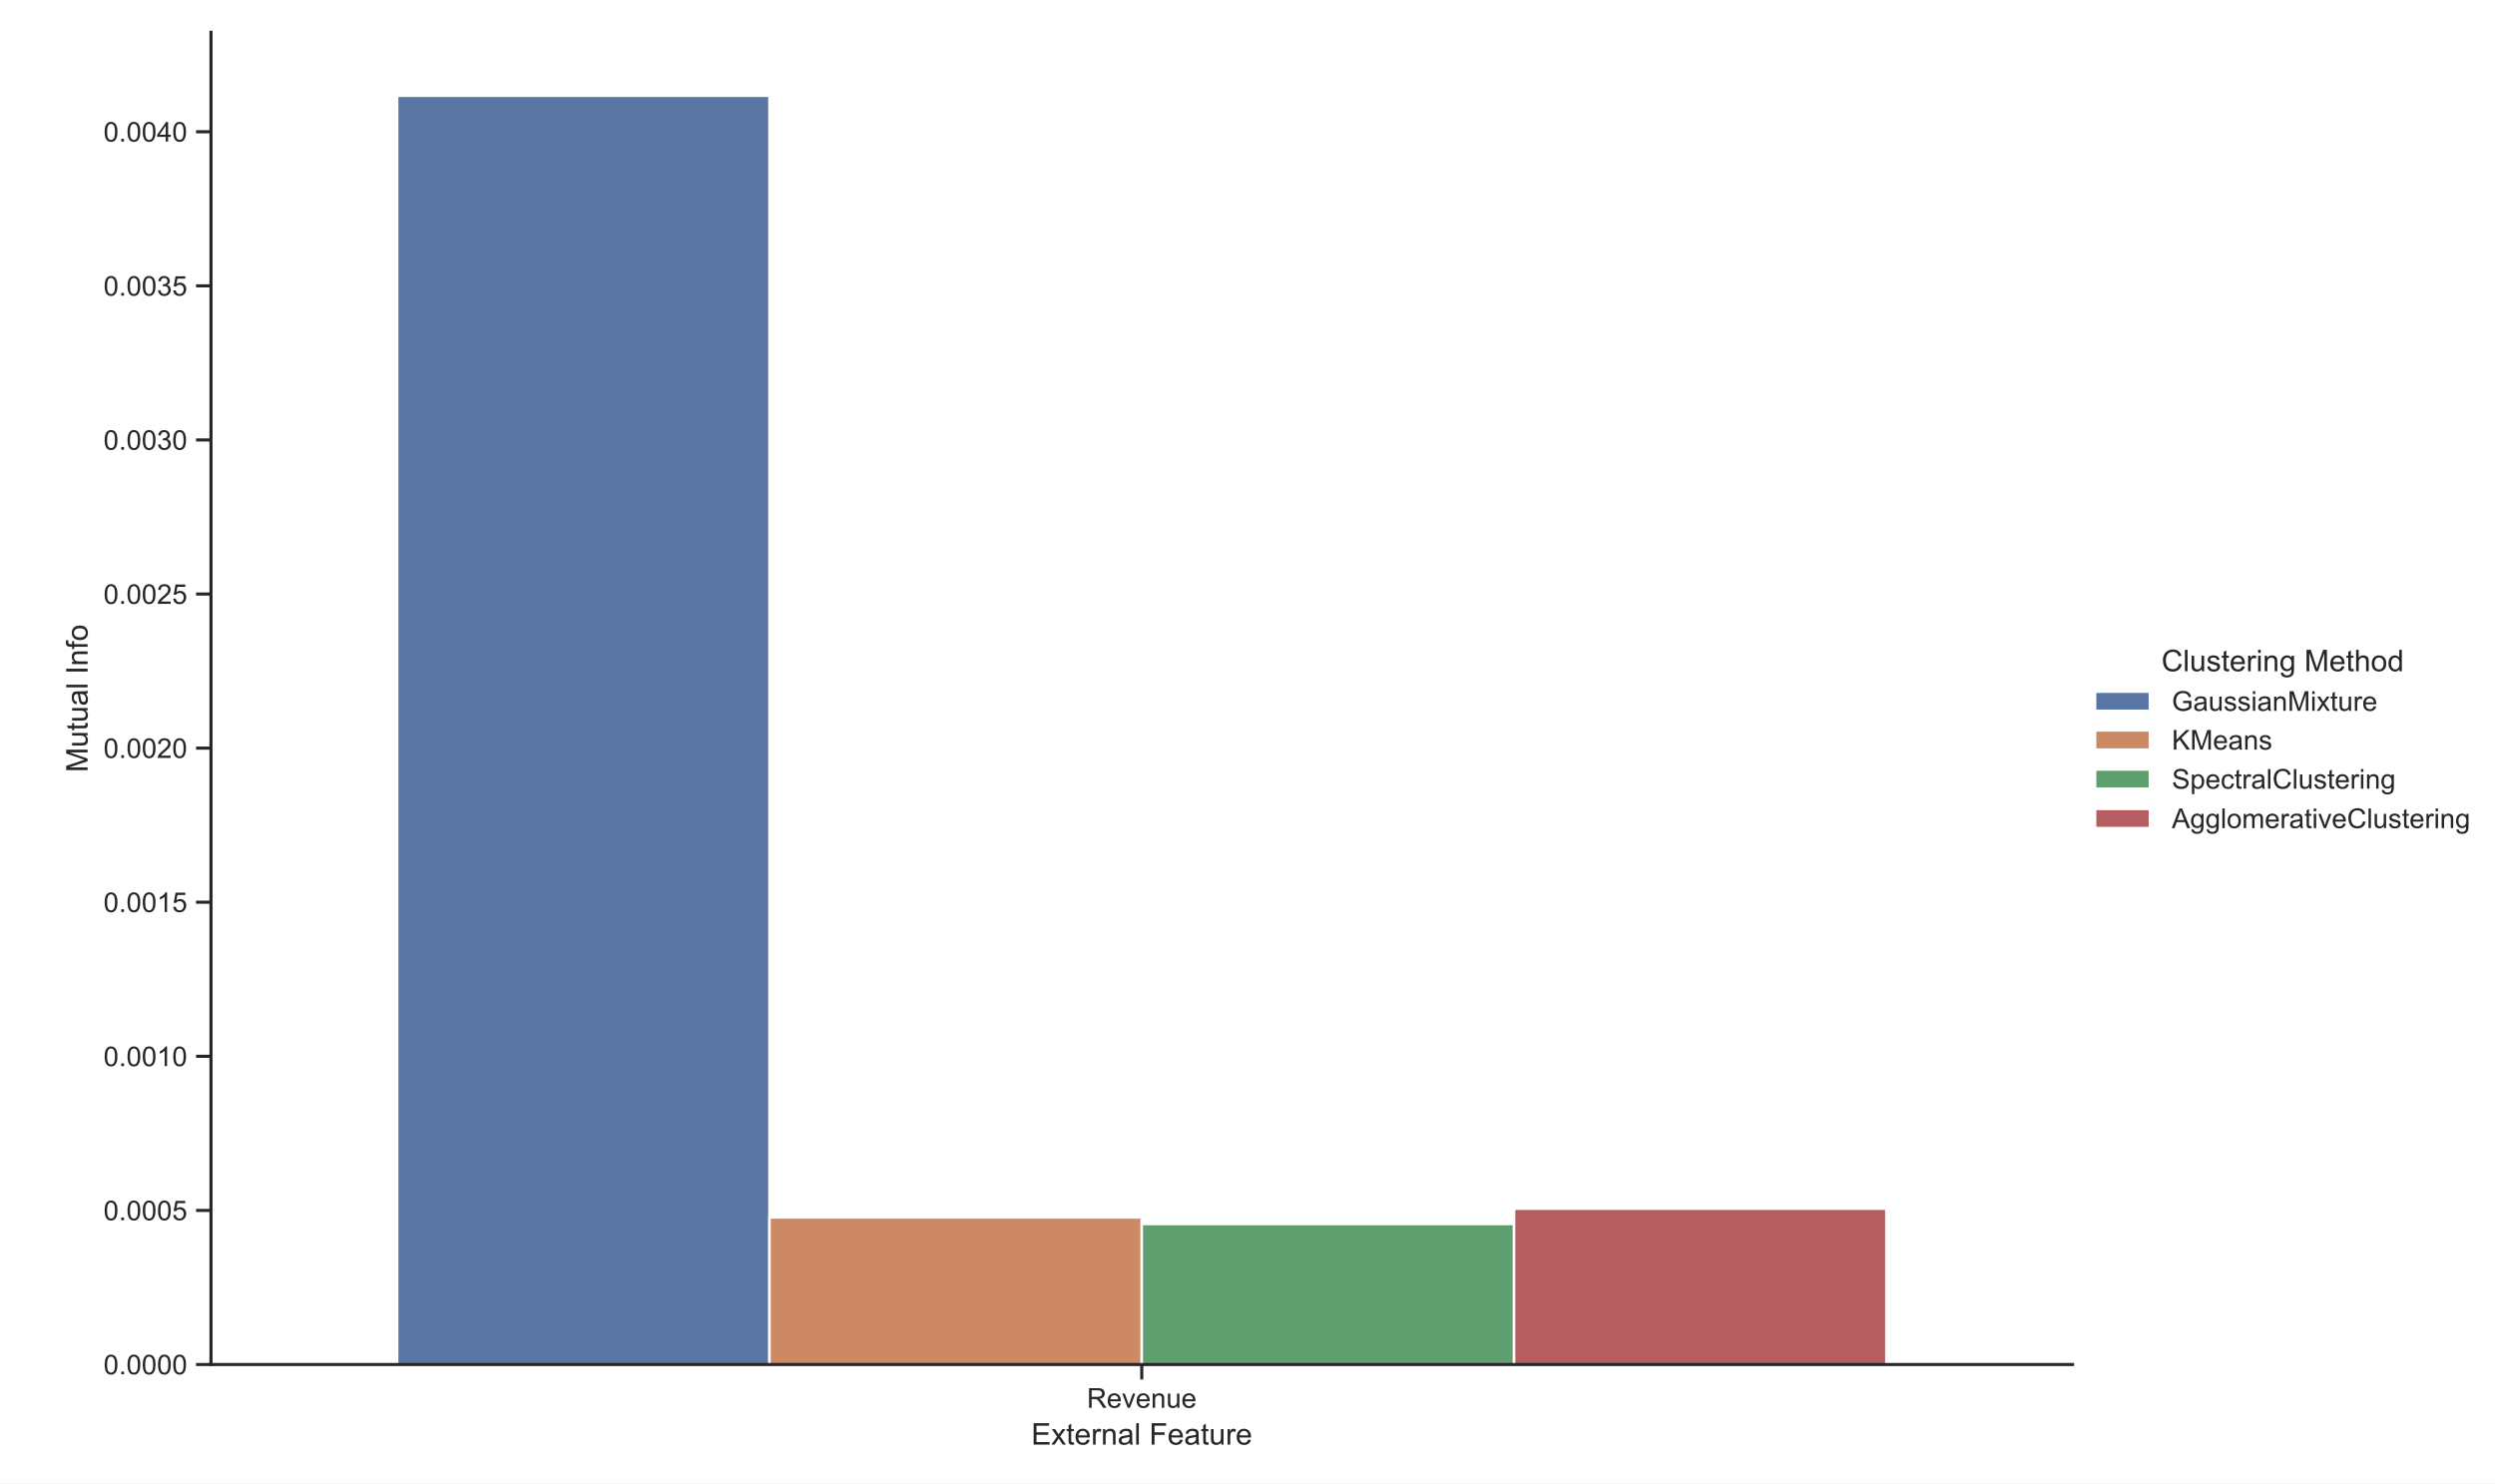
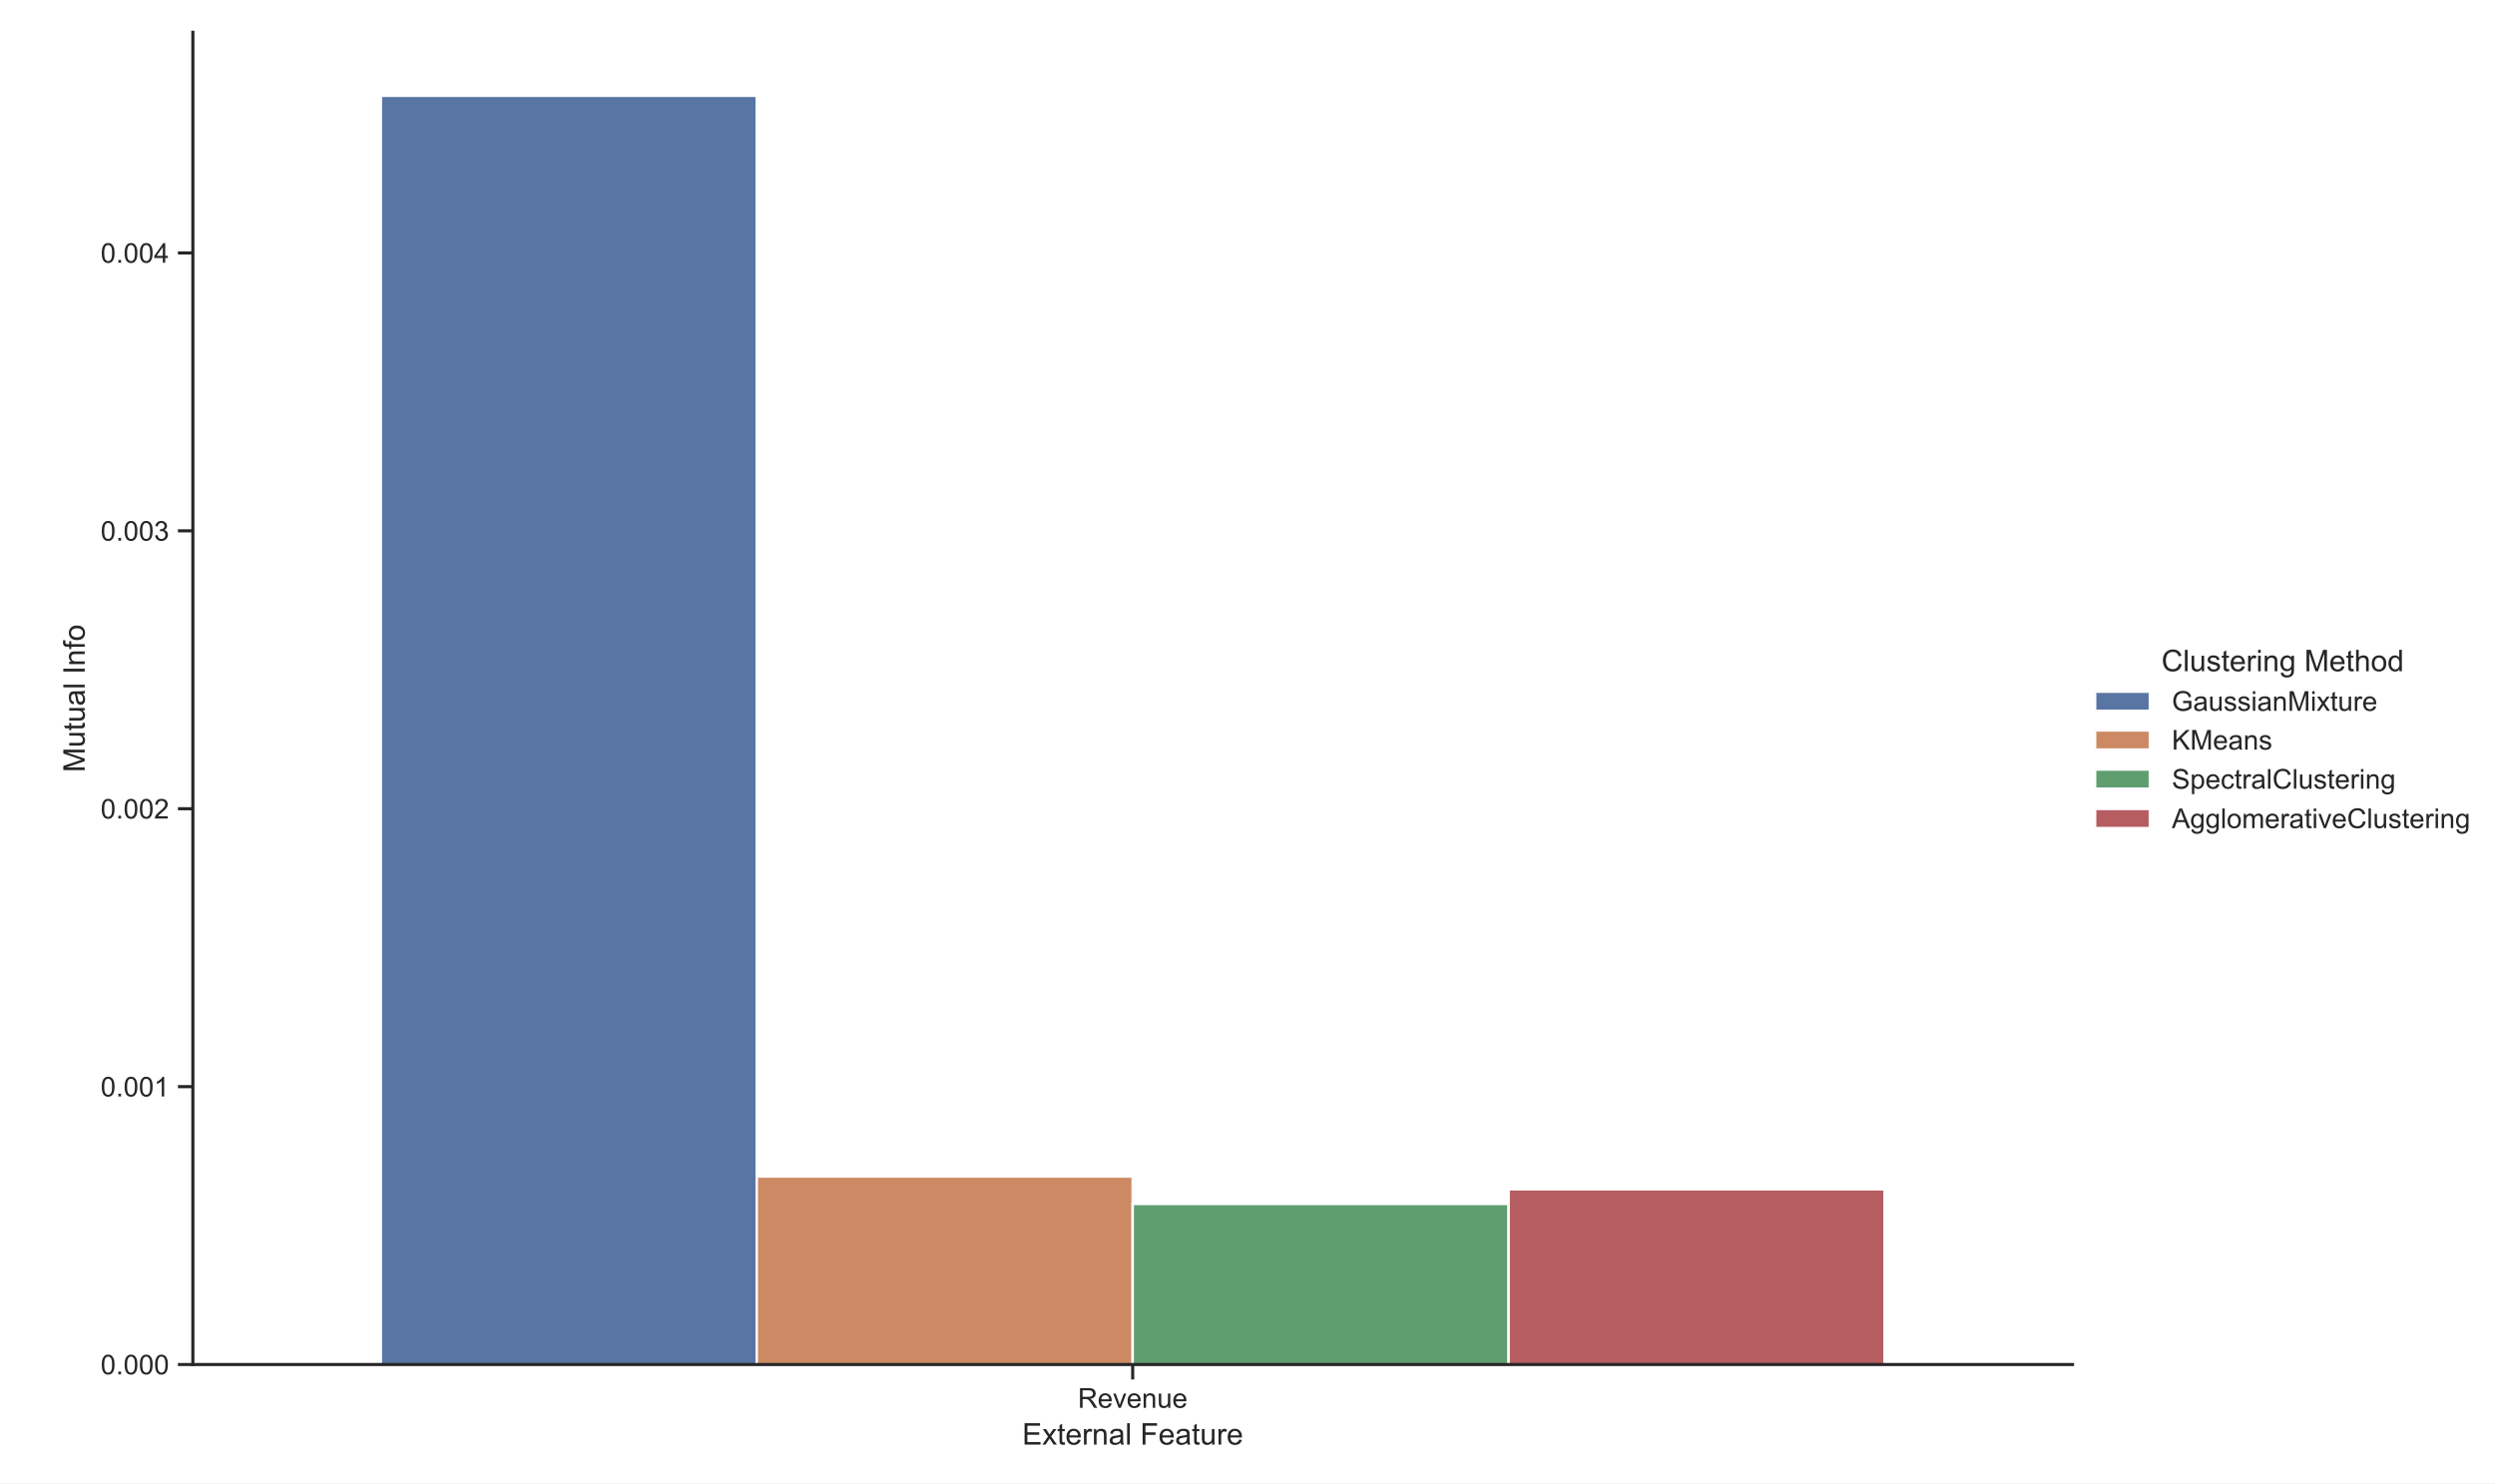
<svg xmlns="http://www.w3.org/2000/svg" xmlns:xlink="http://www.w3.org/1999/xlink" width="1001.52pt" height="595.44pt" viewBox="0 0 1001.52 595.44" version="1.1">
  <defs>
    <style type="text/css">*{stroke-linejoin: round; stroke-linecap: butt}</style>
  </defs>
  <g id="figure_1">
    <g id="patch_1">
      <path d="M 0 595.44  L 1001.52 595.44  L 1001.52 0  L 0 0  z " style="fill: #ffffff" />
    </g>
    <g id="axes_1">
      <g id="patch_2">
-         <path d="M 84.691 547.74  L 831.931 547.74  L 831.931 12.96  L 84.691 12.96  z " style="fill: #ffffff" />
+         <path d="M 77.415 547.74  L 831.931 547.74  L 831.931 12.96  L 77.415 12.96  z " style="fill: #ffffff" />
      </g>
      <g id="matplotlib.axis_1">
        <g id="xtick_1">
          <g id="line2d_1">
            <defs>
-               <path id="ma99544e4b7" d="M 0 0  L 0 6  " style="stroke: #262626; stroke-width: 1.25" />
+               <path id="md6a0ed6bf3" d="M 0 0  L 0 6  " style="stroke: #262626; stroke-width: 1.25" />
            </defs>
            <g>
-               <use xlink:href="#ma99544e4b7" x="458.311" y="547.74" style="fill: #262626; stroke: #262626; stroke-width: 1.25" />
+               <use xlink:href="#md6a0ed6bf3" x="454.673" y="547.74" style="fill: #262626; stroke: #262626; stroke-width: 1.25" />
            </g>
          </g>
          <g id="text_1">
-             <g style="fill: #262626" transform="translate(436.2961 565.1136)scale(0.11 -0.11)">
+             <g style="fill: #262626" transform="translate(432.6581 565.1136)scale(0.11 -0.11)">
              <defs>
                <path id="ArialMT-52" d="M 503 0  L 503 4581  L 2534 4581  Q 3147 4581 3465 4457  Q 3784 4334 3975 4021  Q 4166 3709 4166 3331  Q 4166 2844 3850 2509  Q 3534 2175 2875 2084  Q 3116 1969 3241 1856  Q 3506 1613 3744 1247  L 4541 0  L 3778 0  L 3172 953  Q 2906 1366 2734 1584  Q 2563 1803 2427 1890  Q 2291 1978 2150 2013  Q 2047 2034 1813 2034  L 1109 2034  L 1109 0  L 503 0  z M 1109 2559  L 2413 2559  Q 2828 2559 3062 2645  Q 3297 2731 3419 2920  Q 3541 3109 3541 3331  Q 3541 3656 3305 3865  Q 3069 4075 2559 4075  L 1109 4075  L 1109 2559  z " transform="scale(0.015625)" />
                <path id="ArialMT-65" d="M 2694 1069  L 3275 997  Q 3138 488 2766 206  Q 2394 -75 1816 -75  Q 1088 -75 661 373  Q 234 822 234 1631  Q 234 2469 665 2931  Q 1097 3394 1784 3394  Q 2450 3394 2872 2941  Q 3294 2488 3294 1666  Q 3294 1616 3291 1516  L 816 1516  Q 847 969 1125 678  Q 1403 388 1819 388  Q 2128 388 2347 550  Q 2566 713 2694 1069  z M 847 1978  L 2700 1978  Q 2663 2397 2488 2606  Q 2219 2931 1791 2931  Q 1403 2931 1139 2672  Q 875 2413 847 1978  z " transform="scale(0.015625)" />
                <path id="ArialMT-76" d="M 1344 0  L 81 3319  L 675 3319  L 1388 1331  Q 1503 1009 1600 663  Q 1675 925 1809 1294  L 2547 3319  L 3125 3319  L 1869 0  L 1344 0  z " transform="scale(0.015625)" />
                <path id="ArialMT-6e" d="M 422 0  L 422 3319  L 928 3319  L 928 2847  Q 1294 3394 1984 3394  Q 2284 3394 2536 3286  Q 2788 3178 2913 3003  Q 3038 2828 3088 2588  Q 3119 2431 3119 2041  L 3119 0  L 2556 0  L 2556 2019  Q 2556 2363 2490 2533  Q 2425 2703 2258 2804  Q 2091 2906 1866 2906  Q 1506 2906 1245 2678  Q 984 2450 984 1813  L 984 0  L 422 0  z " transform="scale(0.015625)" />
                <path id="ArialMT-75" d="M 2597 0  L 2597 488  Q 2209 -75 1544 -75  Q 1250 -75 995 37  Q 741 150 617 320  Q 494 491 444 738  Q 409 903 409 1263  L 409 3319  L 972 3319  L 972 1478  Q 972 1038 1006 884  Q 1059 663 1231 536  Q 1403 409 1656 409  Q 1909 409 2131 539  Q 2353 669 2445 892  Q 2538 1116 2538 1541  L 2538 3319  L 3100 3319  L 3100 0  L 2597 0  z " transform="scale(0.015625)" />
              </defs>
              <use xlink:href="#ArialMT-52" />
              <use xlink:href="#ArialMT-65" x="72.217" />
              <use xlink:href="#ArialMT-76" x="127.832" />
              <use xlink:href="#ArialMT-65" x="177.832" />
              <use xlink:href="#ArialMT-6e" x="233.447" />
              <use xlink:href="#ArialMT-75" x="289.062" />
              <use xlink:href="#ArialMT-65" x="344.678" />
            </g>
          </g>
        </g>
        <g id="text_2">
-           <g style="fill: #262626" transform="translate(413.9585 579.8892)scale(0.12 -0.12)">
+           <g style="fill: #262626" transform="translate(410.3205 579.8892)scale(0.12 -0.12)">
            <defs>
              <path id="ArialMT-45" d="M 506 0  L 506 4581  L 3819 4581  L 3819 4041  L 1113 4041  L 1113 2638  L 3647 2638  L 3647 2100  L 1113 2100  L 1113 541  L 3925 541  L 3925 0  L 506 0  z " transform="scale(0.015625)" />
              <path id="ArialMT-78" d="M 47 0  L 1259 1725  L 138 3319  L 841 3319  L 1350 2541  Q 1494 2319 1581 2169  Q 1719 2375 1834 2534  L 2394 3319  L 3066 3319  L 1919 1756  L 3153 0  L 2463 0  L 1781 1031  L 1600 1309  L 728 0  L 47 0  z " transform="scale(0.015625)" />
              <path id="ArialMT-74" d="M 1650 503  L 1731 6  Q 1494 -44 1306 -44  Q 1000 -44 831 53  Q 663 150 594 308  Q 525 466 525 972  L 525 2881  L 113 2881  L 113 3319  L 525 3319  L 525 4141  L 1084 4478  L 1084 3319  L 1650 3319  L 1650 2881  L 1084 2881  L 1084 941  Q 1084 700 1114 631  Q 1144 563 1211 522  Q 1278 481 1403 481  Q 1497 481 1650 503  z " transform="scale(0.015625)" />
              <path id="ArialMT-72" d="M 416 0  L 416 3319  L 922 3319  L 922 2816  Q 1116 3169 1280 3281  Q 1444 3394 1641 3394  Q 1925 3394 2219 3213  L 2025 2691  Q 1819 2813 1613 2813  Q 1428 2813 1281 2702  Q 1134 2591 1072 2394  Q 978 2094 978 1738  L 978 0  L 416 0  z " transform="scale(0.015625)" />
              <path id="ArialMT-61" d="M 2588 409  Q 2275 144 1986 34  Q 1697 -75 1366 -75  Q 819 -75 525 192  Q 231 459 231 875  Q 231 1119 342 1320  Q 453 1522 633 1644  Q 813 1766 1038 1828  Q 1203 1872 1538 1913  Q 2219 1994 2541 2106  Q 2544 2222 2544 2253  Q 2544 2597 2384 2738  Q 2169 2928 1744 2928  Q 1347 2928 1158 2789  Q 969 2650 878 2297  L 328 2372  Q 403 2725 575 2942  Q 747 3159 1072 3276  Q 1397 3394 1825 3394  Q 2250 3394 2515 3294  Q 2781 3194 2906 3042  Q 3031 2891 3081 2659  Q 3109 2516 3109 2141  L 3109 1391  Q 3109 606 3145 398  Q 3181 191 3288 0  L 2700 0  Q 2613 175 2588 409  z M 2541 1666  Q 2234 1541 1622 1453  Q 1275 1403 1131 1340  Q 988 1278 909 1158  Q 831 1038 831 891  Q 831 666 1001 516  Q 1172 366 1500 366  Q 1825 366 2078 508  Q 2331 650 2450 897  Q 2541 1088 2541 1459  L 2541 1666  z " transform="scale(0.015625)" />
              <path id="ArialMT-6c" d="M 409 0  L 409 4581  L 972 4581  L 972 0  L 409 0  z " transform="scale(0.015625)" />
              <path id="ArialMT-20" transform="scale(0.015625)" />
              <path id="ArialMT-46" d="M 525 0  L 525 4581  L 3616 4581  L 3616 4041  L 1131 4041  L 1131 2622  L 3281 2622  L 3281 2081  L 1131 2081  L 1131 0  L 525 0  z " transform="scale(0.015625)" />
            </defs>
            <use xlink:href="#ArialMT-45" />
            <use xlink:href="#ArialMT-78" x="66.699" />
            <use xlink:href="#ArialMT-74" x="116.699" />
            <use xlink:href="#ArialMT-65" x="144.482" />
            <use xlink:href="#ArialMT-72" x="200.098" />
            <use xlink:href="#ArialMT-6e" x="233.398" />
            <use xlink:href="#ArialMT-61" x="289.014" />
            <use xlink:href="#ArialMT-6c" x="344.629" />
            <use xlink:href="#ArialMT-20" x="366.846" />
            <use xlink:href="#ArialMT-46" x="394.629" />
            <use xlink:href="#ArialMT-65" x="455.713" />
            <use xlink:href="#ArialMT-61" x="511.328" />
            <use xlink:href="#ArialMT-74" x="566.943" />
            <use xlink:href="#ArialMT-75" x="594.727" />
            <use xlink:href="#ArialMT-72" x="650.342" />
            <use xlink:href="#ArialMT-65" x="683.643" />
          </g>
        </g>
      </g>
      <g id="matplotlib.axis_2">
        <g id="ytick_1">
          <g id="line2d_2">
            <defs>
-               <path id="m9bcb77bd03" d="M 0 0  L -6 0  " style="stroke: #262626; stroke-width: 1.25" />
+               <path id="ma67a42b38c" d="M 0 0  L -6 0  " style="stroke: #262626; stroke-width: 1.25" />
            </defs>
            <g>
-               <use xlink:href="#m9bcb77bd03" x="84.691" y="547.74" style="fill: #262626; stroke: #262626; stroke-width: 1.25" />
+               <use xlink:href="#ma67a42b38c" x="77.415" y="547.74" style="fill: #262626; stroke: #262626; stroke-width: 1.25" />
            </g>
          </g>
          <g id="text_3">
-             <g style="fill: #262626" transform="translate(41.54941 551.6768)scale(0.11 -0.11)">
+             <g style="fill: #262626" transform="translate(40.39044 551.6768)scale(0.11 -0.11)">
              <defs>
                <path id="ArialMT-30" d="M 266 2259  Q 266 3072 433 3567  Q 600 4063 929 4331  Q 1259 4600 1759 4600  Q 2128 4600 2406 4451  Q 2684 4303 2865 4023  Q 3047 3744 3150 3342  Q 3253 2941 3253 2259  Q 3253 1453 3087 958  Q 2922 463 2592 192  Q 2263 -78 1759 -78  Q 1097 -78 719 397  Q 266 969 266 2259  z M 844 2259  Q 844 1131 1108 757  Q 1372 384 1759 384  Q 2147 384 2411 759  Q 2675 1134 2675 2259  Q 2675 3391 2411 3762  Q 2147 4134 1753 4134  Q 1366 4134 1134 3806  Q 844 3388 844 2259  z " transform="scale(0.015625)" />
                <path id="ArialMT-2e" d="M 581 0  L 581 641  L 1222 641  L 1222 0  L 581 0  z " transform="scale(0.015625)" />
              </defs>
              <use xlink:href="#ArialMT-30" />
              <use xlink:href="#ArialMT-2e" x="55.615" />
              <use xlink:href="#ArialMT-30" x="83.398" />
              <use xlink:href="#ArialMT-30" x="139.014" />
              <use xlink:href="#ArialMT-30" x="194.629" />
-               <use xlink:href="#ArialMT-30" x="250.244" />
            </g>
          </g>
        </g>
        <g id="ytick_2">
          <g id="line2d_3">
            <g>
-               <use xlink:href="#m9bcb77bd03" x="84.691" y="485.884" style="fill: #262626; stroke: #262626; stroke-width: 1.25" />
+               <use xlink:href="#ma67a42b38c" x="77.415" y="436.187" style="fill: #262626; stroke: #262626; stroke-width: 1.25" />
            </g>
          </g>
          <g id="text_4">
-             <g style="fill: #262626" transform="translate(41.54941 489.8205)scale(0.11 -0.11)">
-               <defs>
-                 <path id="ArialMT-35" d="M 266 1200  L 856 1250  Q 922 819 1161 601  Q 1400 384 1738 384  Q 2144 384 2425 690  Q 2706 997 2706 1503  Q 2706 1984 2436 2262  Q 2166 2541 1728 2541  Q 1456 2541 1237 2417  Q 1019 2294 894 2097  L 366 2166  L 809 4519  L 3088 4519  L 3088 3981  L 1259 3981  L 1013 2750  Q 1425 3038 1878 3038  Q 2478 3038 2890 2622  Q 3303 2206 3303 1553  Q 3303 931 2941 478  Q 2500 -78 1738 -78  Q 1113 -78 717 272  Q 322 622 266 1200  z " transform="scale(0.015625)" />
-               </defs>
-               <use xlink:href="#ArialMT-30" />
-               <use xlink:href="#ArialMT-2e" x="55.615" />
-               <use xlink:href="#ArialMT-30" x="83.398" />
-               <use xlink:href="#ArialMT-30" x="139.014" />
-               <use xlink:href="#ArialMT-30" x="194.629" />
-               <use xlink:href="#ArialMT-35" x="250.244" />
+             <g style="fill: #262626" transform="translate(40.39044 440.1235)scale(0.11 -0.11)">
+               <defs>
+                 <path id="ArialMT-31" d="M 2384 0  L 1822 0  L 1822 3584  Q 1619 3391 1289 3197  Q 959 3003 697 2906  L 697 3450  Q 1169 3672 1522 3987  Q 1875 4303 2022 4600  L 2384 4600  L 2384 0  z " transform="scale(0.015625)" />
+               </defs>
+               <use xlink:href="#ArialMT-30" />
+               <use xlink:href="#ArialMT-2e" x="55.615" />
+               <use xlink:href="#ArialMT-30" x="83.398" />
+               <use xlink:href="#ArialMT-30" x="139.014" />
+               <use xlink:href="#ArialMT-31" x="194.629" />
            </g>
          </g>
        </g>
        <g id="ytick_3">
          <g id="line2d_4">
            <g>
-               <use xlink:href="#m9bcb77bd03" x="84.691" y="424.027" style="fill: #262626; stroke: #262626; stroke-width: 1.25" />
+               <use xlink:href="#ma67a42b38c" x="77.415" y="324.633" style="fill: #262626; stroke: #262626; stroke-width: 1.25" />
            </g>
          </g>
          <g id="text_5">
-             <g style="fill: #262626" transform="translate(41.54941 427.9642)scale(0.11 -0.11)">
-               <defs>
-                 <path id="ArialMT-31" d="M 2384 0  L 1822 0  L 1822 3584  Q 1619 3391 1289 3197  Q 959 3003 697 2906  L 697 3450  Q 1169 3672 1522 3987  Q 1875 4303 2022 4600  L 2384 4600  L 2384 0  z " transform="scale(0.015625)" />
-               </defs>
-               <use xlink:href="#ArialMT-30" />
-               <use xlink:href="#ArialMT-2e" x="55.615" />
-               <use xlink:href="#ArialMT-30" x="83.398" />
-               <use xlink:href="#ArialMT-30" x="139.014" />
-               <use xlink:href="#ArialMT-31" x="194.629" />
-               <use xlink:href="#ArialMT-30" x="250.244" />
+             <g style="fill: #262626" transform="translate(40.39044 328.5701)scale(0.11 -0.11)">
+               <defs>
+                 <path id="ArialMT-32" d="M 3222 541  L 3222 0  L 194 0  Q 188 203 259 391  Q 375 700 629 1000  Q 884 1300 1366 1694  Q 2113 2306 2375 2664  Q 2638 3022 2638 3341  Q 2638 3675 2398 3904  Q 2159 4134 1775 4134  Q 1369 4134 1125 3890  Q 881 3647 878 3216  L 300 3275  Q 359 3922 746 4261  Q 1134 4600 1788 4600  Q 2447 4600 2831 4234  Q 3216 3869 3216 3328  Q 3216 3053 3103 2787  Q 2991 2522 2730 2228  Q 2469 1934 1863 1422  Q 1356 997 1212 845  Q 1069 694 975 541  L 3222 541  z " transform="scale(0.015625)" />
+               </defs>
+               <use xlink:href="#ArialMT-30" />
+               <use xlink:href="#ArialMT-2e" x="55.615" />
+               <use xlink:href="#ArialMT-30" x="83.398" />
+               <use xlink:href="#ArialMT-30" x="139.014" />
+               <use xlink:href="#ArialMT-32" x="194.629" />
            </g>
          </g>
        </g>
        <g id="ytick_4">
          <g id="line2d_5">
            <g>
-               <use xlink:href="#m9bcb77bd03" x="84.691" y="362.171" style="fill: #262626; stroke: #262626; stroke-width: 1.25" />
+               <use xlink:href="#ma67a42b38c" x="77.415" y="213.08" style="fill: #262626; stroke: #262626; stroke-width: 1.25" />
            </g>
          </g>
          <g id="text_6">
-             <g style="fill: #262626" transform="translate(41.54941 366.1079)scale(0.11 -0.11)">
-               <use xlink:href="#ArialMT-30" />
-               <use xlink:href="#ArialMT-2e" x="55.615" />
-               <use xlink:href="#ArialMT-30" x="83.398" />
-               <use xlink:href="#ArialMT-30" x="139.014" />
-               <use xlink:href="#ArialMT-31" x="194.629" />
-               <use xlink:href="#ArialMT-35" x="250.244" />
+             <g style="fill: #262626" transform="translate(40.39044 217.0168)scale(0.11 -0.11)">
+               <defs>
+                 <path id="ArialMT-33" d="M 269 1209  L 831 1284  Q 928 806 1161 595  Q 1394 384 1728 384  Q 2125 384 2398 659  Q 2672 934 2672 1341  Q 2672 1728 2419 1979  Q 2166 2231 1775 2231  Q 1616 2231 1378 2169  L 1441 2663  Q 1497 2656 1531 2656  Q 1891 2656 2178 2843  Q 2466 3031 2466 3422  Q 2466 3731 2256 3934  Q 2047 4138 1716 4138  Q 1388 4138 1169 3931  Q 950 3725 888 3313  L 325 3413  Q 428 3978 793 4289  Q 1159 4600 1703 4600  Q 2078 4600 2393 4439  Q 2709 4278 2876 4000  Q 3044 3722 3044 3409  Q 3044 3113 2884 2869  Q 2725 2625 2413 2481  Q 2819 2388 3044 2092  Q 3269 1797 3269 1353  Q 3269 753 2831 336  Q 2394 -81 1725 -81  Q 1122 -81 723 278  Q 325 638 269 1209  z " transform="scale(0.015625)" />
+               </defs>
+               <use xlink:href="#ArialMT-30" />
+               <use xlink:href="#ArialMT-2e" x="55.615" />
+               <use xlink:href="#ArialMT-30" x="83.398" />
+               <use xlink:href="#ArialMT-30" x="139.014" />
+               <use xlink:href="#ArialMT-33" x="194.629" />
            </g>
          </g>
        </g>
        <g id="ytick_5">
          <g id="line2d_6">
            <g>
-               <use xlink:href="#m9bcb77bd03" x="84.691" y="300.315" style="fill: #262626; stroke: #262626; stroke-width: 1.25" />
+               <use xlink:href="#ma67a42b38c" x="77.415" y="101.527" style="fill: #262626; stroke: #262626; stroke-width: 1.25" />
            </g>
          </g>
          <g id="text_7">
-             <g style="fill: #262626" transform="translate(41.54941 304.2516)scale(0.11 -0.11)">
-               <defs>
-                 <path id="ArialMT-32" d="M 3222 541  L 3222 0  L 194 0  Q 188 203 259 391  Q 375 700 629 1000  Q 884 1300 1366 1694  Q 2113 2306 2375 2664  Q 2638 3022 2638 3341  Q 2638 3675 2398 3904  Q 2159 4134 1775 4134  Q 1369 4134 1125 3890  Q 881 3647 878 3216  L 300 3275  Q 359 3922 746 4261  Q 1134 4600 1788 4600  Q 2447 4600 2831 4234  Q 3216 3869 3216 3328  Q 3216 3053 3103 2787  Q 2991 2522 2730 2228  Q 2469 1934 1863 1422  Q 1356 997 1212 845  Q 1069 694 975 541  L 3222 541  z " transform="scale(0.015625)" />
-               </defs>
-               <use xlink:href="#ArialMT-30" />
-               <use xlink:href="#ArialMT-2e" x="55.615" />
-               <use xlink:href="#ArialMT-30" x="83.398" />
-               <use xlink:href="#ArialMT-30" x="139.014" />
-               <use xlink:href="#ArialMT-32" x="194.629" />
-               <use xlink:href="#ArialMT-30" x="250.244" />
-             </g>
-           </g>
-         </g>
-         <g id="ytick_6">
-           <g id="line2d_7">
-             <g>
-               <use xlink:href="#m9bcb77bd03" x="84.691" y="238.458" style="fill: #262626; stroke: #262626; stroke-width: 1.25" />
-             </g>
-           </g>
-           <g id="text_8">
-             <g style="fill: #262626" transform="translate(41.54941 242.3953)scale(0.11 -0.11)">
-               <use xlink:href="#ArialMT-30" />
-               <use xlink:href="#ArialMT-2e" x="55.615" />
-               <use xlink:href="#ArialMT-30" x="83.398" />
-               <use xlink:href="#ArialMT-30" x="139.014" />
-               <use xlink:href="#ArialMT-32" x="194.629" />
-               <use xlink:href="#ArialMT-35" x="250.244" />
-             </g>
-           </g>
-         </g>
-         <g id="ytick_7">
-           <g id="line2d_8">
-             <g>
-               <use xlink:href="#m9bcb77bd03" x="84.691" y="176.602" style="fill: #262626; stroke: #262626; stroke-width: 1.25" />
-             </g>
-           </g>
-           <g id="text_9">
-             <g style="fill: #262626" transform="translate(41.54941 180.5389)scale(0.11 -0.11)">
-               <defs>
-                 <path id="ArialMT-33" d="M 269 1209  L 831 1284  Q 928 806 1161 595  Q 1394 384 1728 384  Q 2125 384 2398 659  Q 2672 934 2672 1341  Q 2672 1728 2419 1979  Q 2166 2231 1775 2231  Q 1616 2231 1378 2169  L 1441 2663  Q 1497 2656 1531 2656  Q 1891 2656 2178 2843  Q 2466 3031 2466 3422  Q 2466 3731 2256 3934  Q 2047 4138 1716 4138  Q 1388 4138 1169 3931  Q 950 3725 888 3313  L 325 3413  Q 428 3978 793 4289  Q 1159 4600 1703 4600  Q 2078 4600 2393 4439  Q 2709 4278 2876 4000  Q 3044 3722 3044 3409  Q 3044 3113 2884 2869  Q 2725 2625 2413 2481  Q 2819 2388 3044 2092  Q 3269 1797 3269 1353  Q 3269 753 2831 336  Q 2394 -81 1725 -81  Q 1122 -81 723 278  Q 325 638 269 1209  z " transform="scale(0.015625)" />
-               </defs>
-               <use xlink:href="#ArialMT-30" />
-               <use xlink:href="#ArialMT-2e" x="55.615" />
-               <use xlink:href="#ArialMT-30" x="83.398" />
-               <use xlink:href="#ArialMT-30" x="139.014" />
-               <use xlink:href="#ArialMT-33" x="194.629" />
-               <use xlink:href="#ArialMT-30" x="250.244" />
-             </g>
-           </g>
-         </g>
-         <g id="ytick_8">
-           <g id="line2d_9">
-             <g>
-               <use xlink:href="#m9bcb77bd03" x="84.691" y="114.746" style="fill: #262626; stroke: #262626; stroke-width: 1.25" />
-             </g>
-           </g>
-           <g id="text_10">
-             <g style="fill: #262626" transform="translate(41.54941 118.6826)scale(0.11 -0.11)">
-               <use xlink:href="#ArialMT-30" />
-               <use xlink:href="#ArialMT-2e" x="55.615" />
-               <use xlink:href="#ArialMT-30" x="83.398" />
-               <use xlink:href="#ArialMT-30" x="139.014" />
-               <use xlink:href="#ArialMT-33" x="194.629" />
-               <use xlink:href="#ArialMT-35" x="250.244" />
-             </g>
-           </g>
-         </g>
-         <g id="ytick_9">
-           <g id="line2d_10">
-             <g>
-               <use xlink:href="#m9bcb77bd03" x="84.691" y="52.89" style="fill: #262626; stroke: #262626; stroke-width: 1.25" />
-             </g>
-           </g>
-           <g id="text_11">
-             <g style="fill: #262626" transform="translate(41.54941 56.82633)scale(0.11 -0.11)">
+             <g style="fill: #262626" transform="translate(40.39044 105.4635)scale(0.11 -0.11)">
              <defs>
                <path id="ArialMT-34" d="M 2069 0  L 2069 1097  L 81 1097  L 81 1613  L 2172 4581  L 2631 4581  L 2631 1613  L 3250 1613  L 3250 1097  L 2631 1097  L 2631 0  L 2069 0  z M 2069 1613  L 2069 3678  L 634 1613  L 2069 1613  z " transform="scale(0.015625)" />
              </defs>
              <use xlink:href="#ArialMT-30" />
              <use xlink:href="#ArialMT-2e" x="55.615" />
              <use xlink:href="#ArialMT-30" x="83.398" />
              <use xlink:href="#ArialMT-30" x="139.014" />
              <use xlink:href="#ArialMT-34" x="194.629" />
-               <use xlink:href="#ArialMT-30" x="250.244" />
-             </g>
-           </g>
-         </g>
-         <g id="text_12">
-           <g style="fill: #262626" transform="translate(35.16441 310.0312)rotate(-90)scale(0.12 -0.12)">
+             </g>
+           </g>
+         </g>
+         <g id="text_8">
+           <g style="fill: #262626" transform="translate(34.00544 310.0312)rotate(-90)scale(0.12 -0.12)">
            <defs>
              <path id="ArialMT-4d" d="M 475 0  L 475 4581  L 1388 4581  L 2472 1338  Q 2622 884 2691 659  Q 2769 909 2934 1394  L 4031 4581  L 4847 4581  L 4847 0  L 4263 0  L 4263 3834  L 2931 0  L 2384 0  L 1059 3900  L 1059 0  L 475 0  z " transform="scale(0.015625)" />
              <path id="ArialMT-49" d="M 597 0  L 597 4581  L 1203 4581  L 1203 0  L 597 0  z " transform="scale(0.015625)" />
              <path id="ArialMT-66" d="M 556 0  L 556 2881  L 59 2881  L 59 3319  L 556 3319  L 556 3672  Q 556 4006 616 4169  Q 697 4388 901 4523  Q 1106 4659 1475 4659  Q 1713 4659 2000 4603  L 1916 4113  Q 1741 4144 1584 4144  Q 1328 4144 1222 4034  Q 1116 3925 1116 3625  L 1116 3319  L 1763 3319  L 1763 2881  L 1116 2881  L 1116 0  L 556 0  z " transform="scale(0.015625)" />
              <path id="ArialMT-6f" d="M 213 1659  Q 213 2581 725 3025  Q 1153 3394 1769 3394  Q 2453 3394 2887 2945  Q 3322 2497 3322 1706  Q 3322 1066 3130 698  Q 2938 331 2570 128  Q 2203 -75 1769 -75  Q 1072 -75 642 372  Q 213 819 213 1659  z M 791 1659  Q 791 1022 1069 705  Q 1347 388 1769 388  Q 2188 388 2466 706  Q 2744 1025 2744 1678  Q 2744 2294 2464 2611  Q 2184 2928 1769 2928  Q 1347 2928 1069 2612  Q 791 2297 791 1659  z " transform="scale(0.015625)" />
            </defs>
            <use xlink:href="#ArialMT-4d" />
            <use xlink:href="#ArialMT-75" x="83.301" />
            <use xlink:href="#ArialMT-74" x="138.916" />
            <use xlink:href="#ArialMT-75" x="166.699" />
            <use xlink:href="#ArialMT-61" x="222.314" />
            <use xlink:href="#ArialMT-6c" x="277.93" />
            <use xlink:href="#ArialMT-20" x="300.146" />
            <use xlink:href="#ArialMT-49" x="327.93" />
            <use xlink:href="#ArialMT-6e" x="355.713" />
            <use xlink:href="#ArialMT-66" x="411.328" />
            <use xlink:href="#ArialMT-6f" x="439.111" />
          </g>
        </g>
      </g>
      <g id="patch_3">
-         <path d="M 159.415 547.74  L 308.863 547.74  L 308.863 38.426  L 159.415 38.426  z " clip-path="url(#pd0f6059d31)" style="fill: #5875a4; stroke: #ffffff; stroke-linejoin: miter" />
+         <path d="M 152.866 547.74  L 303.769 547.74  L 303.769 38.426  L 152.866 38.426  z " clip-path="url(#p4013b2fd8d)" style="fill: #5875a4; stroke: #ffffff; stroke-linejoin: miter" />
      </g>
      <g id="patch_4">
-         <path d="M 308.863 547.74  L 458.311 547.74  L 458.311 488.684  L 308.863 488.684  z " clip-path="url(#pd0f6059d31)" style="fill: #cc8963; stroke: #ffffff; stroke-linejoin: miter" />
+         <path d="M 303.769 547.74  L 454.673 547.74  L 454.673 472.267  L 303.769 472.267  z " clip-path="url(#p4013b2fd8d)" style="fill: #cc8963; stroke: #ffffff; stroke-linejoin: miter" />
      </g>
      <g id="patch_5">
-         <path d="M 458.311 547.74  L 607.759 547.74  L 607.759 491.345  L 458.311 491.345  z " clip-path="url(#pd0f6059d31)" style="fill: #5f9e6e; stroke: #ffffff; stroke-linejoin: miter" />
+         <path d="M 454.673 547.74  L 605.576 547.74  L 605.576 483.283  L 454.673 483.283  z " clip-path="url(#p4013b2fd8d)" style="fill: #5f9e6e; stroke: #ffffff; stroke-linejoin: miter" />
      </g>
      <g id="patch_6">
-         <path d="M 607.759 547.74  L 757.207 547.74  L 757.207 485.186  L 607.759 485.186  z " clip-path="url(#pd0f6059d31)" style="fill: #b55d60; stroke: #ffffff; stroke-linejoin: miter" />
-       </g>
-       <g id="line2d_11">
-         <path clip-path="url(#pd0f6059d31)" style="fill: none; stroke: #424242; stroke-width: 2.7; stroke-linecap: round" />
-       </g>
-       <g id="line2d_12">
-         <path clip-path="url(#pd0f6059d31)" style="fill: none; stroke: #424242; stroke-width: 2.7; stroke-linecap: round" />
-       </g>
-       <g id="line2d_13">
-         <path clip-path="url(#pd0f6059d31)" style="fill: none; stroke: #424242; stroke-width: 2.7; stroke-linecap: round" />
-       </g>
-       <g id="line2d_14">
-         <path clip-path="url(#pd0f6059d31)" style="fill: none; stroke: #424242; stroke-width: 2.7; stroke-linecap: round" />
+         <path d="M 605.576 547.74  L 756.479 547.74  L 756.479 477.387  L 605.576 477.387  z " clip-path="url(#p4013b2fd8d)" style="fill: #b55d60; stroke: #ffffff; stroke-linejoin: miter" />
+       </g>
+       <g id="line2d_7">
+         <path clip-path="url(#p4013b2fd8d)" style="fill: none; stroke: #424242; stroke-width: 2.7; stroke-linecap: round" />
+       </g>
+       <g id="line2d_8">
+         <path clip-path="url(#p4013b2fd8d)" style="fill: none; stroke: #424242; stroke-width: 2.7; stroke-linecap: round" />
+       </g>
+       <g id="line2d_9">
+         <path clip-path="url(#p4013b2fd8d)" style="fill: none; stroke: #424242; stroke-width: 2.7; stroke-linecap: round" />
+       </g>
+       <g id="line2d_10">
+         <path clip-path="url(#p4013b2fd8d)" style="fill: none; stroke: #424242; stroke-width: 2.7; stroke-linecap: round" />
      </g>
      <g id="patch_7">
-         <path d="M 84.691 547.74  L 84.691 12.96  " style="fill: none; stroke: #262626; stroke-width: 1.25; stroke-linejoin: miter; stroke-linecap: square" />
+         <path d="M 77.415 547.74  L 77.415 12.96  " style="fill: none; stroke: #262626; stroke-width: 1.25; stroke-linejoin: miter; stroke-linecap: square" />
      </g>
      <g id="patch_8">
-         <path d="M 84.691 547.74  L 831.931 547.74  " style="fill: none; stroke: #262626; stroke-width: 1.25; stroke-linejoin: miter; stroke-linecap: square" />
+         <path d="M 77.415 547.74  L 831.931 547.74  " style="fill: none; stroke: #262626; stroke-width: 1.25; stroke-linejoin: miter; stroke-linecap: square" />
      </g>
    </g>
    <g id="legend_1">
-       <g id="text_13">
+       <g id="text_9">
        <g style="fill: #262626" transform="translate(867.618 269.4423)scale(0.12 -0.12)">
          <defs>
            <path id="ArialMT-43" d="M 3763 1606  L 4369 1453  Q 4178 706 3683 314  Q 3188 -78 2472 -78  Q 1731 -78 1267 223  Q 803 525 561 1097  Q 319 1669 319 2325  Q 319 3041 592 3573  Q 866 4106 1370 4382  Q 1875 4659 2481 4659  Q 3169 4659 3637 4309  Q 4106 3959 4291 3325  L 3694 3184  Q 3534 3684 3231 3912  Q 2928 4141 2469 4141  Q 1941 4141 1586 3887  Q 1231 3634 1087 3207  Q 944 2781 944 2328  Q 944 1744 1114 1308  Q 1284 872 1643 656  Q 2003 441 2422 441  Q 2931 441 3284 734  Q 3638 1028 3763 1606  z " transform="scale(0.015625)" />
            <path id="ArialMT-73" d="M 197 991  L 753 1078  Q 800 744 1014 566  Q 1228 388 1613 388  Q 2000 388 2187 545  Q 2375 703 2375 916  Q 2375 1106 2209 1216  Q 2094 1291 1634 1406  Q 1016 1563 777 1677  Q 538 1791 414 1992  Q 291 2194 291 2438  Q 291 2659 392 2848  Q 494 3038 669 3163  Q 800 3259 1026 3326  Q 1253 3394 1513 3394  Q 1903 3394 2198 3281  Q 2494 3169 2634 2976  Q 2775 2784 2828 2463  L 2278 2388  Q 2241 2644 2061 2787  Q 1881 2931 1553 2931  Q 1166 2931 1000 2803  Q 834 2675 834 2503  Q 834 2394 903 2306  Q 972 2216 1119 2156  Q 1203 2125 1616 2013  Q 2213 1853 2448 1751  Q 2684 1650 2818 1456  Q 2953 1263 2953 975  Q 2953 694 2789 445  Q 2625 197 2315 61  Q 2006 -75 1616 -75  Q 969 -75 630 194  Q 291 463 197 991  z " transform="scale(0.015625)" />
            <path id="ArialMT-69" d="M 425 3934  L 425 4581  L 988 4581  L 988 3934  L 425 3934  z M 425 0  L 425 3319  L 988 3319  L 988 0  L 425 0  z " transform="scale(0.015625)" />
            <path id="ArialMT-67" d="M 319 -275  L 866 -356  Q 900 -609 1056 -725  Q 1266 -881 1628 -881  Q 2019 -881 2231 -725  Q 2444 -569 2519 -288  Q 2563 -116 2559 434  Q 2191 0 1641 0  Q 956 0 581 494  Q 206 988 206 1678  Q 206 2153 378 2554  Q 550 2956 876 3175  Q 1203 3394 1644 3394  Q 2231 3394 2613 2919  L 2613 3319  L 3131 3319  L 3131 450  Q 3131 -325 2973 -648  Q 2816 -972 2473 -1159  Q 2131 -1347 1631 -1347  Q 1038 -1347 672 -1080  Q 306 -813 319 -275  z M 784 1719  Q 784 1066 1043 766  Q 1303 466 1694 466  Q 2081 466 2343 764  Q 2606 1063 2606 1700  Q 2606 2309 2336 2618  Q 2066 2928 1684 2928  Q 1309 2928 1046 2623  Q 784 2319 784 1719  z " transform="scale(0.015625)" />
            <path id="ArialMT-68" d="M 422 0  L 422 4581  L 984 4581  L 984 2938  Q 1378 3394 1978 3394  Q 2347 3394 2619 3248  Q 2891 3103 3008 2847  Q 3125 2591 3125 2103  L 3125 0  L 2563 0  L 2563 2103  Q 2563 2525 2380 2717  Q 2197 2909 1863 2909  Q 1613 2909 1392 2779  Q 1172 2650 1078 2428  Q 984 2206 984 1816  L 984 0  L 422 0  z " transform="scale(0.015625)" />
            <path id="ArialMT-64" d="M 2575 0  L 2575 419  Q 2259 -75 1647 -75  Q 1250 -75 917 144  Q 584 363 401 755  Q 219 1147 219 1656  Q 219 2153 384 2558  Q 550 2963 881 3178  Q 1213 3394 1622 3394  Q 1922 3394 2156 3267  Q 2391 3141 2538 2938  L 2538 4581  L 3097 4581  L 3097 0  L 2575 0  z M 797 1656  Q 797 1019 1065 703  Q 1334 388 1700 388  Q 2069 388 2326 689  Q 2584 991 2584 1609  Q 2584 2291 2321 2609  Q 2059 2928 1675 2928  Q 1300 2928 1048 2622  Q 797 2316 797 1656  z " transform="scale(0.015625)" />
          </defs>
          <use xlink:href="#ArialMT-43" />
          <use xlink:href="#ArialMT-6c" x="72.217" />
          <use xlink:href="#ArialMT-75" x="94.434" />
          <use xlink:href="#ArialMT-73" x="150.049" />
          <use xlink:href="#ArialMT-74" x="200.049" />
          <use xlink:href="#ArialMT-65" x="227.832" />
          <use xlink:href="#ArialMT-72" x="283.447" />
          <use xlink:href="#ArialMT-69" x="316.748" />
          <use xlink:href="#ArialMT-6e" x="338.965" />
          <use xlink:href="#ArialMT-67" x="394.58" />
          <use xlink:href="#ArialMT-20" x="450.195" />
          <use xlink:href="#ArialMT-4d" x="477.979" />
          <use xlink:href="#ArialMT-65" x="561.279" />
          <use xlink:href="#ArialMT-74" x="616.895" />
          <use xlink:href="#ArialMT-68" x="644.678" />
          <use xlink:href="#ArialMT-6f" x="700.293" />
          <use xlink:href="#ArialMT-64" x="755.908" />
        </g>
      </g>
      <g id="patch_9">
        <path d="M 840.992 285.342  L 862.992 285.342  L 862.992 277.642  L 840.992 277.642  z " style="fill: #5875a4; stroke: #ffffff; stroke-linejoin: miter" />
      </g>
-       <g id="text_14">
+       <g id="text_10">
        <g style="fill: #262626" transform="translate(871.7922 285.3416)scale(0.11 -0.11)">
          <defs>
            <path id="ArialMT-47" d="M 2638 1797  L 2638 2334  L 4578 2338  L 4578 638  Q 4131 281 3656 101  Q 3181 -78 2681 -78  Q 2006 -78 1454 211  Q 903 500 622 1047  Q 341 1594 341 2269  Q 341 2938 620 3517  Q 900 4097 1425 4378  Q 1950 4659 2634 4659  Q 3131 4659 3532 4498  Q 3934 4338 4162 4050  Q 4391 3763 4509 3300  L 3963 3150  Q 3859 3500 3706 3700  Q 3553 3900 3268 4020  Q 2984 4141 2638 4141  Q 2222 4141 1919 4014  Q 1616 3888 1430 3681  Q 1244 3475 1141 3228  Q 966 2803 966 2306  Q 966 1694 1177 1281  Q 1388 869 1791 669  Q 2194 469 2647 469  Q 3041 469 3416 620  Q 3791 772 3984 944  L 3984 1797  L 2638 1797  z " transform="scale(0.015625)" />
          </defs>
          <use xlink:href="#ArialMT-47" />
          <use xlink:href="#ArialMT-61" x="77.783" />
          <use xlink:href="#ArialMT-75" x="133.398" />
          <use xlink:href="#ArialMT-73" x="189.014" />
          <use xlink:href="#ArialMT-73" x="239.014" />
          <use xlink:href="#ArialMT-69" x="289.014" />
          <use xlink:href="#ArialMT-61" x="311.23" />
          <use xlink:href="#ArialMT-6e" x="366.846" />
          <use xlink:href="#ArialMT-4d" x="422.461" />
          <use xlink:href="#ArialMT-69" x="505.762" />
          <use xlink:href="#ArialMT-78" x="527.979" />
          <use xlink:href="#ArialMT-74" x="577.979" />
          <use xlink:href="#ArialMT-75" x="605.762" />
          <use xlink:href="#ArialMT-72" x="661.377" />
          <use xlink:href="#ArialMT-65" x="694.678" />
        </g>
      </g>
      <g id="patch_10">
        <path d="M 840.992 300.901  L 862.992 300.901  L 862.992 293.201  L 840.992 293.201  z " style="fill: #cc8963; stroke: #ffffff; stroke-linejoin: miter" />
      </g>
-       <g id="text_15">
+       <g id="text_11">
        <g style="fill: #262626" transform="translate(871.7922 300.9014)scale(0.11 -0.11)">
          <defs>
            <path id="ArialMT-4b" d="M 469 0  L 469 4581  L 1075 4581  L 1075 2309  L 3350 4581  L 4172 4581  L 2250 2725  L 4256 0  L 3456 0  L 1825 2319  L 1075 1588  L 1075 0  L 469 0  z " transform="scale(0.015625)" />
          </defs>
          <use xlink:href="#ArialMT-4b" />
          <use xlink:href="#ArialMT-4d" x="66.699" />
          <use xlink:href="#ArialMT-65" x="150" />
          <use xlink:href="#ArialMT-61" x="205.615" />
          <use xlink:href="#ArialMT-6e" x="261.23" />
          <use xlink:href="#ArialMT-73" x="316.846" />
        </g>
      </g>
      <g id="patch_11">
        <path d="M 840.992 316.595  L 862.992 316.595  L 862.992 308.895  L 840.992 308.895  z " style="fill: #5f9e6e; stroke: #ffffff; stroke-linejoin: miter" />
      </g>
-       <g id="text_16">
+       <g id="text_12">
        <g style="fill: #262626" transform="translate(871.7922 316.5953)scale(0.11 -0.11)">
          <defs>
            <path id="ArialMT-53" d="M 288 1472  L 859 1522  Q 900 1178 1048 958  Q 1197 738 1509 602  Q 1822 466 2213 466  Q 2559 466 2825 569  Q 3091 672 3220 851  Q 3350 1031 3350 1244  Q 3350 1459 3225 1620  Q 3100 1781 2813 1891  Q 2628 1963 1997 2114  Q 1366 2266 1113 2400  Q 784 2572 623 2826  Q 463 3081 463 3397  Q 463 3744 659 4045  Q 856 4347 1234 4503  Q 1613 4659 2075 4659  Q 2584 4659 2973 4495  Q 3363 4331 3572 4012  Q 3781 3694 3797 3291  L 3216 3247  Q 3169 3681 2898 3903  Q 2628 4125 2100 4125  Q 1550 4125 1298 3923  Q 1047 3722 1047 3438  Q 1047 3191 1225 3031  Q 1400 2872 2139 2705  Q 2878 2538 3153 2413  Q 3553 2228 3743 1945  Q 3934 1663 3934 1294  Q 3934 928 3725 604  Q 3516 281 3123 101  Q 2731 -78 2241 -78  Q 1619 -78 1198 103  Q 778 284 539 648  Q 300 1013 288 1472  z " transform="scale(0.015625)" />
            <path id="ArialMT-70" d="M 422 -1272  L 422 3319  L 934 3319  L 934 2888  Q 1116 3141 1344 3267  Q 1572 3394 1897 3394  Q 2322 3394 2647 3175  Q 2972 2956 3137 2557  Q 3303 2159 3303 1684  Q 3303 1175 3120 767  Q 2938 359 2589 142  Q 2241 -75 1856 -75  Q 1575 -75 1351 44  Q 1128 163 984 344  L 984 -1272  L 422 -1272  z M 931 1641  Q 931 1000 1190 694  Q 1450 388 1819 388  Q 2194 388 2461 705  Q 2728 1022 2728 1688  Q 2728 2322 2467 2637  Q 2206 2953 1844 2953  Q 1484 2953 1207 2617  Q 931 2281 931 1641  z " transform="scale(0.015625)" />
            <path id="ArialMT-63" d="M 2588 1216  L 3141 1144  Q 3050 572 2676 248  Q 2303 -75 1759 -75  Q 1078 -75 664 370  Q 250 816 250 1647  Q 250 2184 428 2587  Q 606 2991 970 3192  Q 1334 3394 1763 3394  Q 2303 3394 2647 3120  Q 2991 2847 3088 2344  L 2541 2259  Q 2463 2594 2264 2762  Q 2066 2931 1784 2931  Q 1359 2931 1093 2626  Q 828 2322 828 1663  Q 828 994 1084 691  Q 1341 388 1753 388  Q 2084 388 2306 591  Q 2528 794 2588 1216  z " transform="scale(0.015625)" />
          </defs>
          <use xlink:href="#ArialMT-53" />
          <use xlink:href="#ArialMT-70" x="66.699" />
          <use xlink:href="#ArialMT-65" x="122.314" />
          <use xlink:href="#ArialMT-63" x="177.93" />
          <use xlink:href="#ArialMT-74" x="227.93" />
          <use xlink:href="#ArialMT-72" x="255.713" />
          <use xlink:href="#ArialMT-61" x="289.014" />
          <use xlink:href="#ArialMT-6c" x="344.629" />
          <use xlink:href="#ArialMT-43" x="366.846" />
          <use xlink:href="#ArialMT-6c" x="439.062" />
          <use xlink:href="#ArialMT-75" x="461.279" />
          <use xlink:href="#ArialMT-73" x="516.895" />
          <use xlink:href="#ArialMT-74" x="566.895" />
          <use xlink:href="#ArialMT-65" x="594.678" />
          <use xlink:href="#ArialMT-72" x="650.293" />
          <use xlink:href="#ArialMT-69" x="683.594" />
          <use xlink:href="#ArialMT-6e" x="705.811" />
          <use xlink:href="#ArialMT-67" x="761.426" />
        </g>
      </g>
      <g id="patch_12">
        <path d="M 840.992 332.418  L 862.992 332.418  L 862.992 324.718  L 840.992 324.718  z " style="fill: #b55d60; stroke: #ffffff; stroke-linejoin: miter" />
      </g>
-       <g id="text_17">
+       <g id="text_13">
        <g style="fill: #262626" transform="translate(871.7922 332.4181)scale(0.11 -0.11)">
          <defs>
            <path id="ArialMT-41" d="M -9 0  L 1750 4581  L 2403 4581  L 4278 0  L 3588 0  L 3053 1388  L 1138 1388  L 634 0  L -9 0  z M 1313 1881  L 2866 1881  L 2388 3150  Q 2169 3728 2063 4100  Q 1975 3659 1816 3225  L 1313 1881  z " transform="scale(0.015625)" />
            <path id="ArialMT-6d" d="M 422 0  L 422 3319  L 925 3319  L 925 2853  Q 1081 3097 1340 3245  Q 1600 3394 1931 3394  Q 2300 3394 2536 3241  Q 2772 3088 2869 2813  Q 3263 3394 3894 3394  Q 4388 3394 4653 3120  Q 4919 2847 4919 2278  L 4919 0  L 4359 0  L 4359 2091  Q 4359 2428 4304 2576  Q 4250 2725 4106 2815  Q 3963 2906 3769 2906  Q 3419 2906 3187 2673  Q 2956 2441 2956 1928  L 2956 0  L 2394 0  L 2394 2156  Q 2394 2531 2256 2718  Q 2119 2906 1806 2906  Q 1569 2906 1367 2781  Q 1166 2656 1075 2415  Q 984 2175 984 1722  L 984 0  L 422 0  z " transform="scale(0.015625)" />
          </defs>
          <use xlink:href="#ArialMT-41" />
          <use xlink:href="#ArialMT-67" x="66.699" />
          <use xlink:href="#ArialMT-67" x="122.314" />
          <use xlink:href="#ArialMT-6c" x="177.93" />
          <use xlink:href="#ArialMT-6f" x="200.146" />
          <use xlink:href="#ArialMT-6d" x="255.762" />
          <use xlink:href="#ArialMT-65" x="339.062" />
          <use xlink:href="#ArialMT-72" x="394.678" />
          <use xlink:href="#ArialMT-61" x="427.979" />
          <use xlink:href="#ArialMT-74" x="483.594" />
          <use xlink:href="#ArialMT-69" x="511.377" />
          <use xlink:href="#ArialMT-76" x="533.594" />
          <use xlink:href="#ArialMT-65" x="583.594" />
          <use xlink:href="#ArialMT-43" x="639.209" />
          <use xlink:href="#ArialMT-6c" x="711.426" />
          <use xlink:href="#ArialMT-75" x="733.643" />
          <use xlink:href="#ArialMT-73" x="789.258" />
          <use xlink:href="#ArialMT-74" x="839.258" />
          <use xlink:href="#ArialMT-65" x="867.041" />
          <use xlink:href="#ArialMT-72" x="922.656" />
          <use xlink:href="#ArialMT-69" x="955.957" />
          <use xlink:href="#ArialMT-6e" x="978.174" />
          <use xlink:href="#ArialMT-67" x="1033.789" />
        </g>
      </g>
    </g>
  </g>
  <defs>
-     <clipPath id="pd0f6059d31">
-       <rect x="84.691" y="12.96" width="747.24" height="534.78" />
+     <clipPath id="p4013b2fd8d">
+       <rect x="77.415" y="12.96" width="754.516" height="534.78" />
    </clipPath>
  </defs>
</svg>
